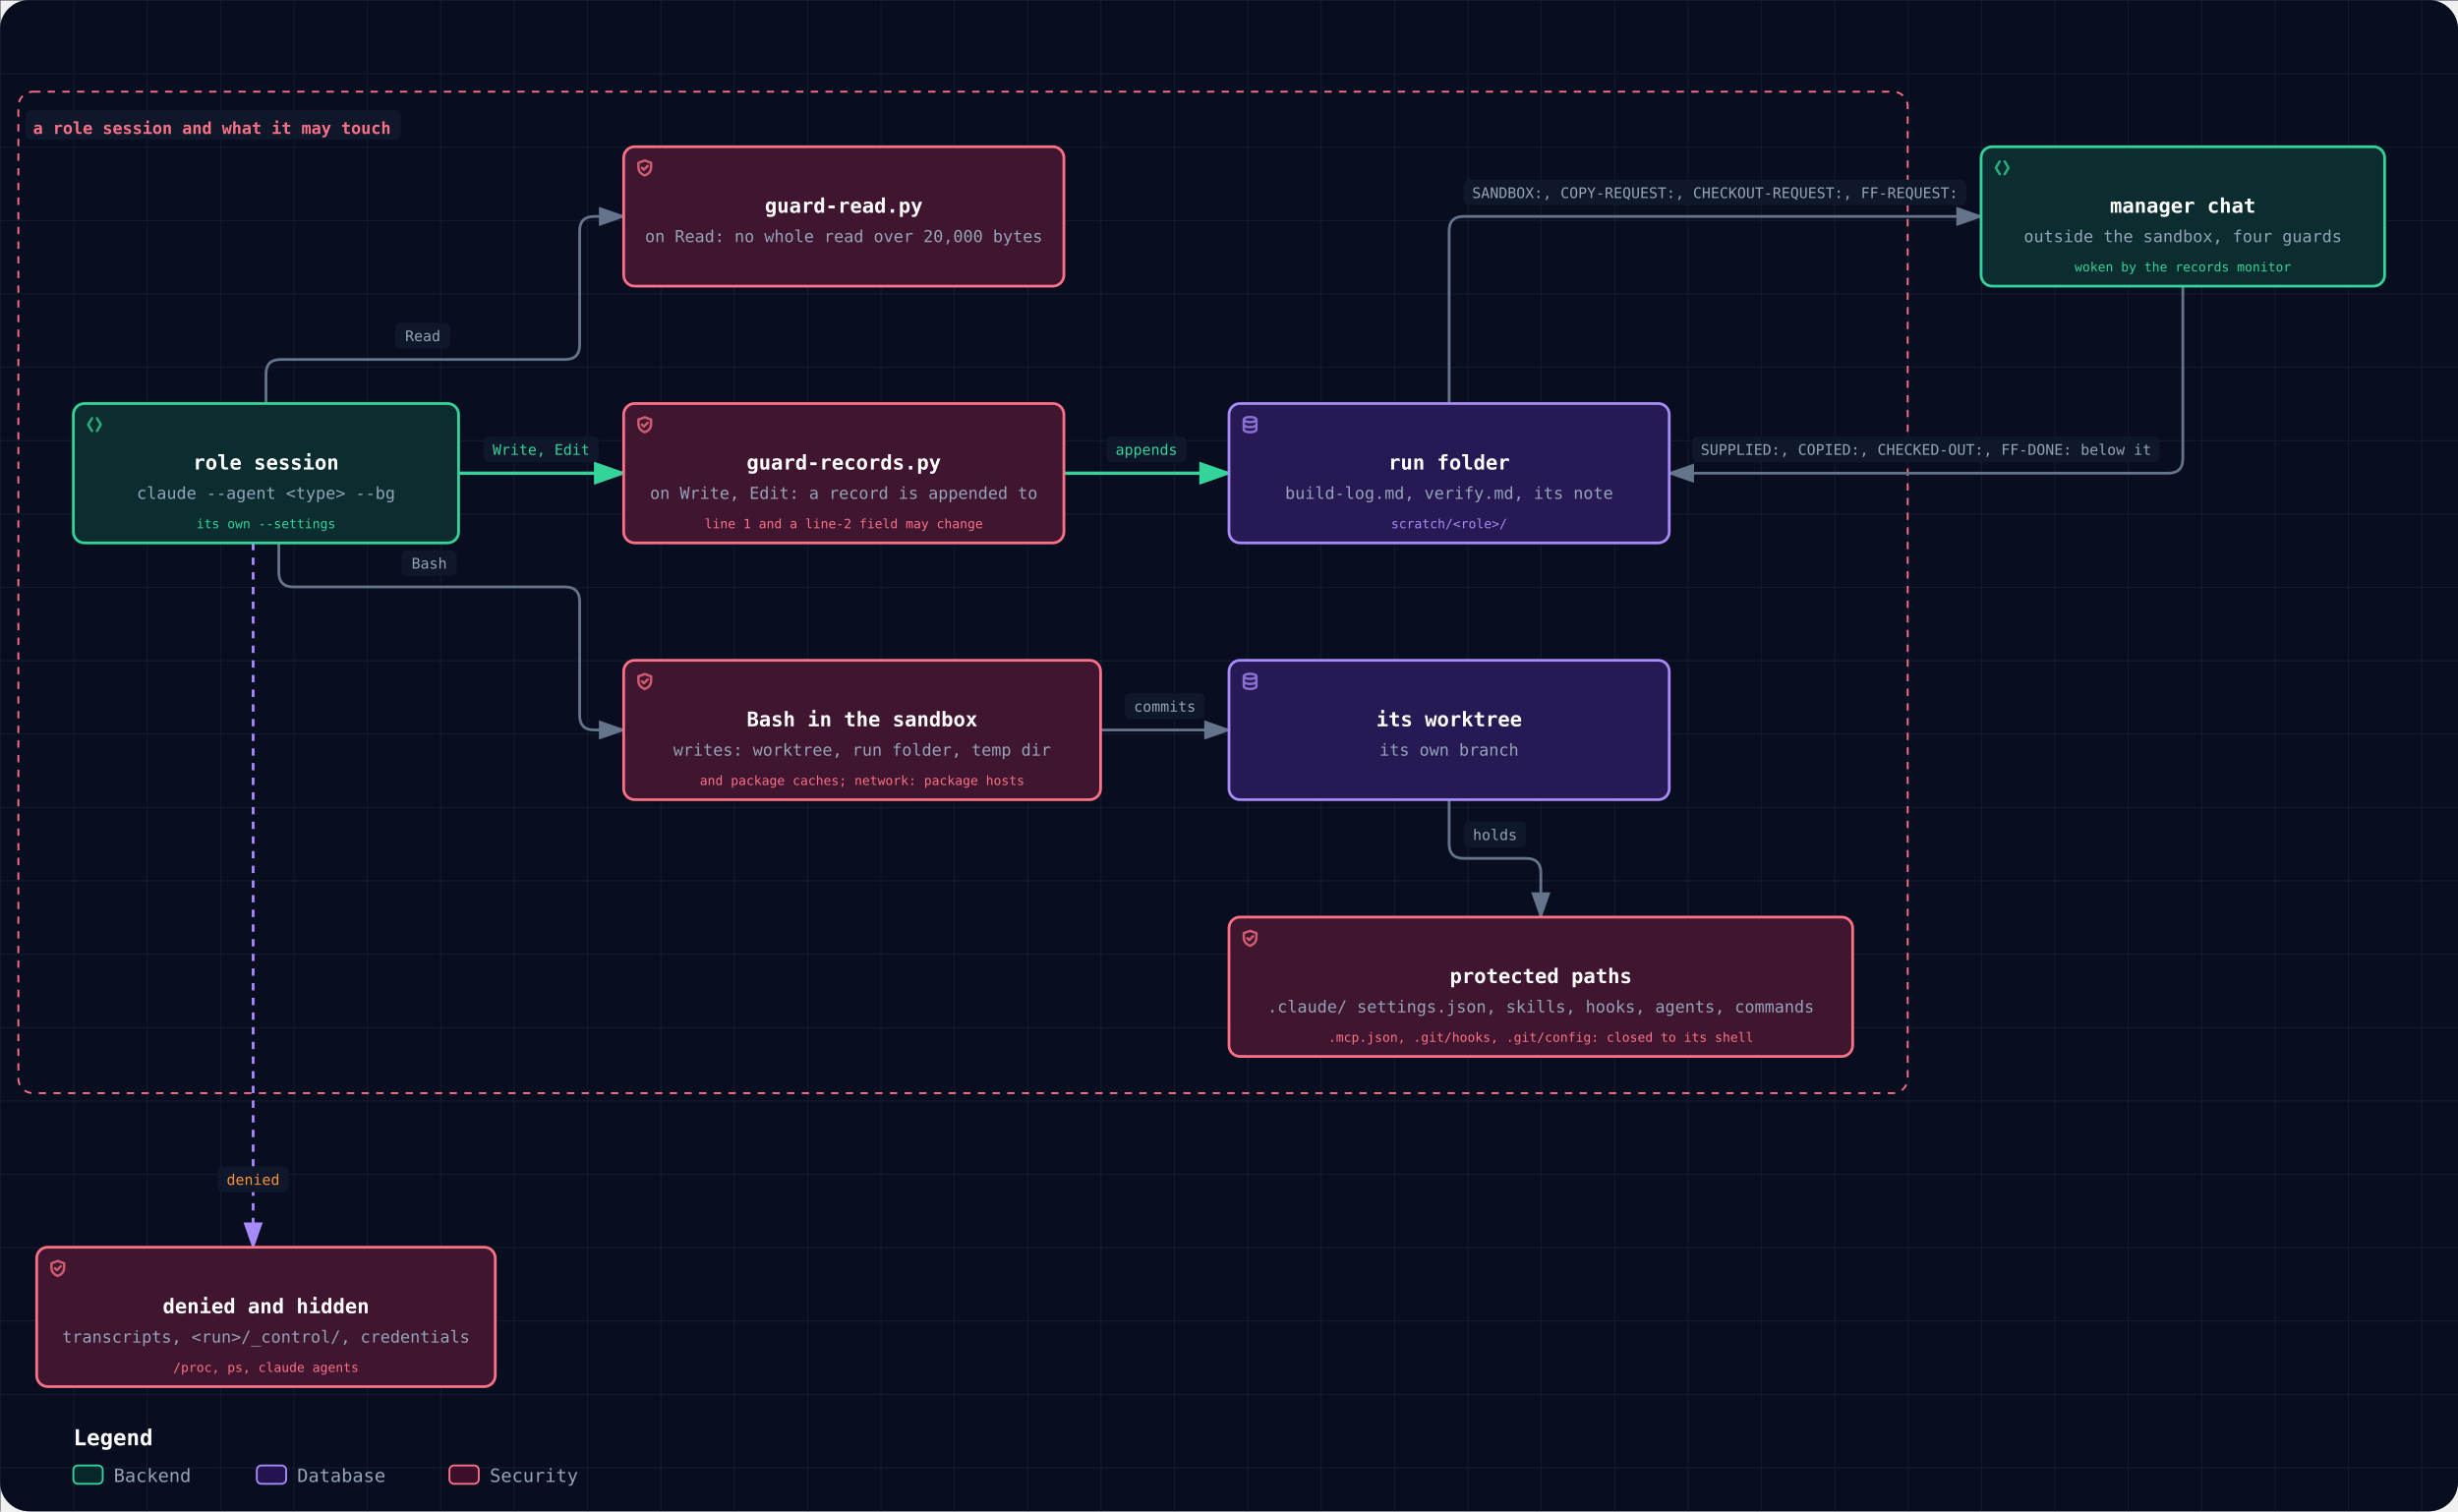
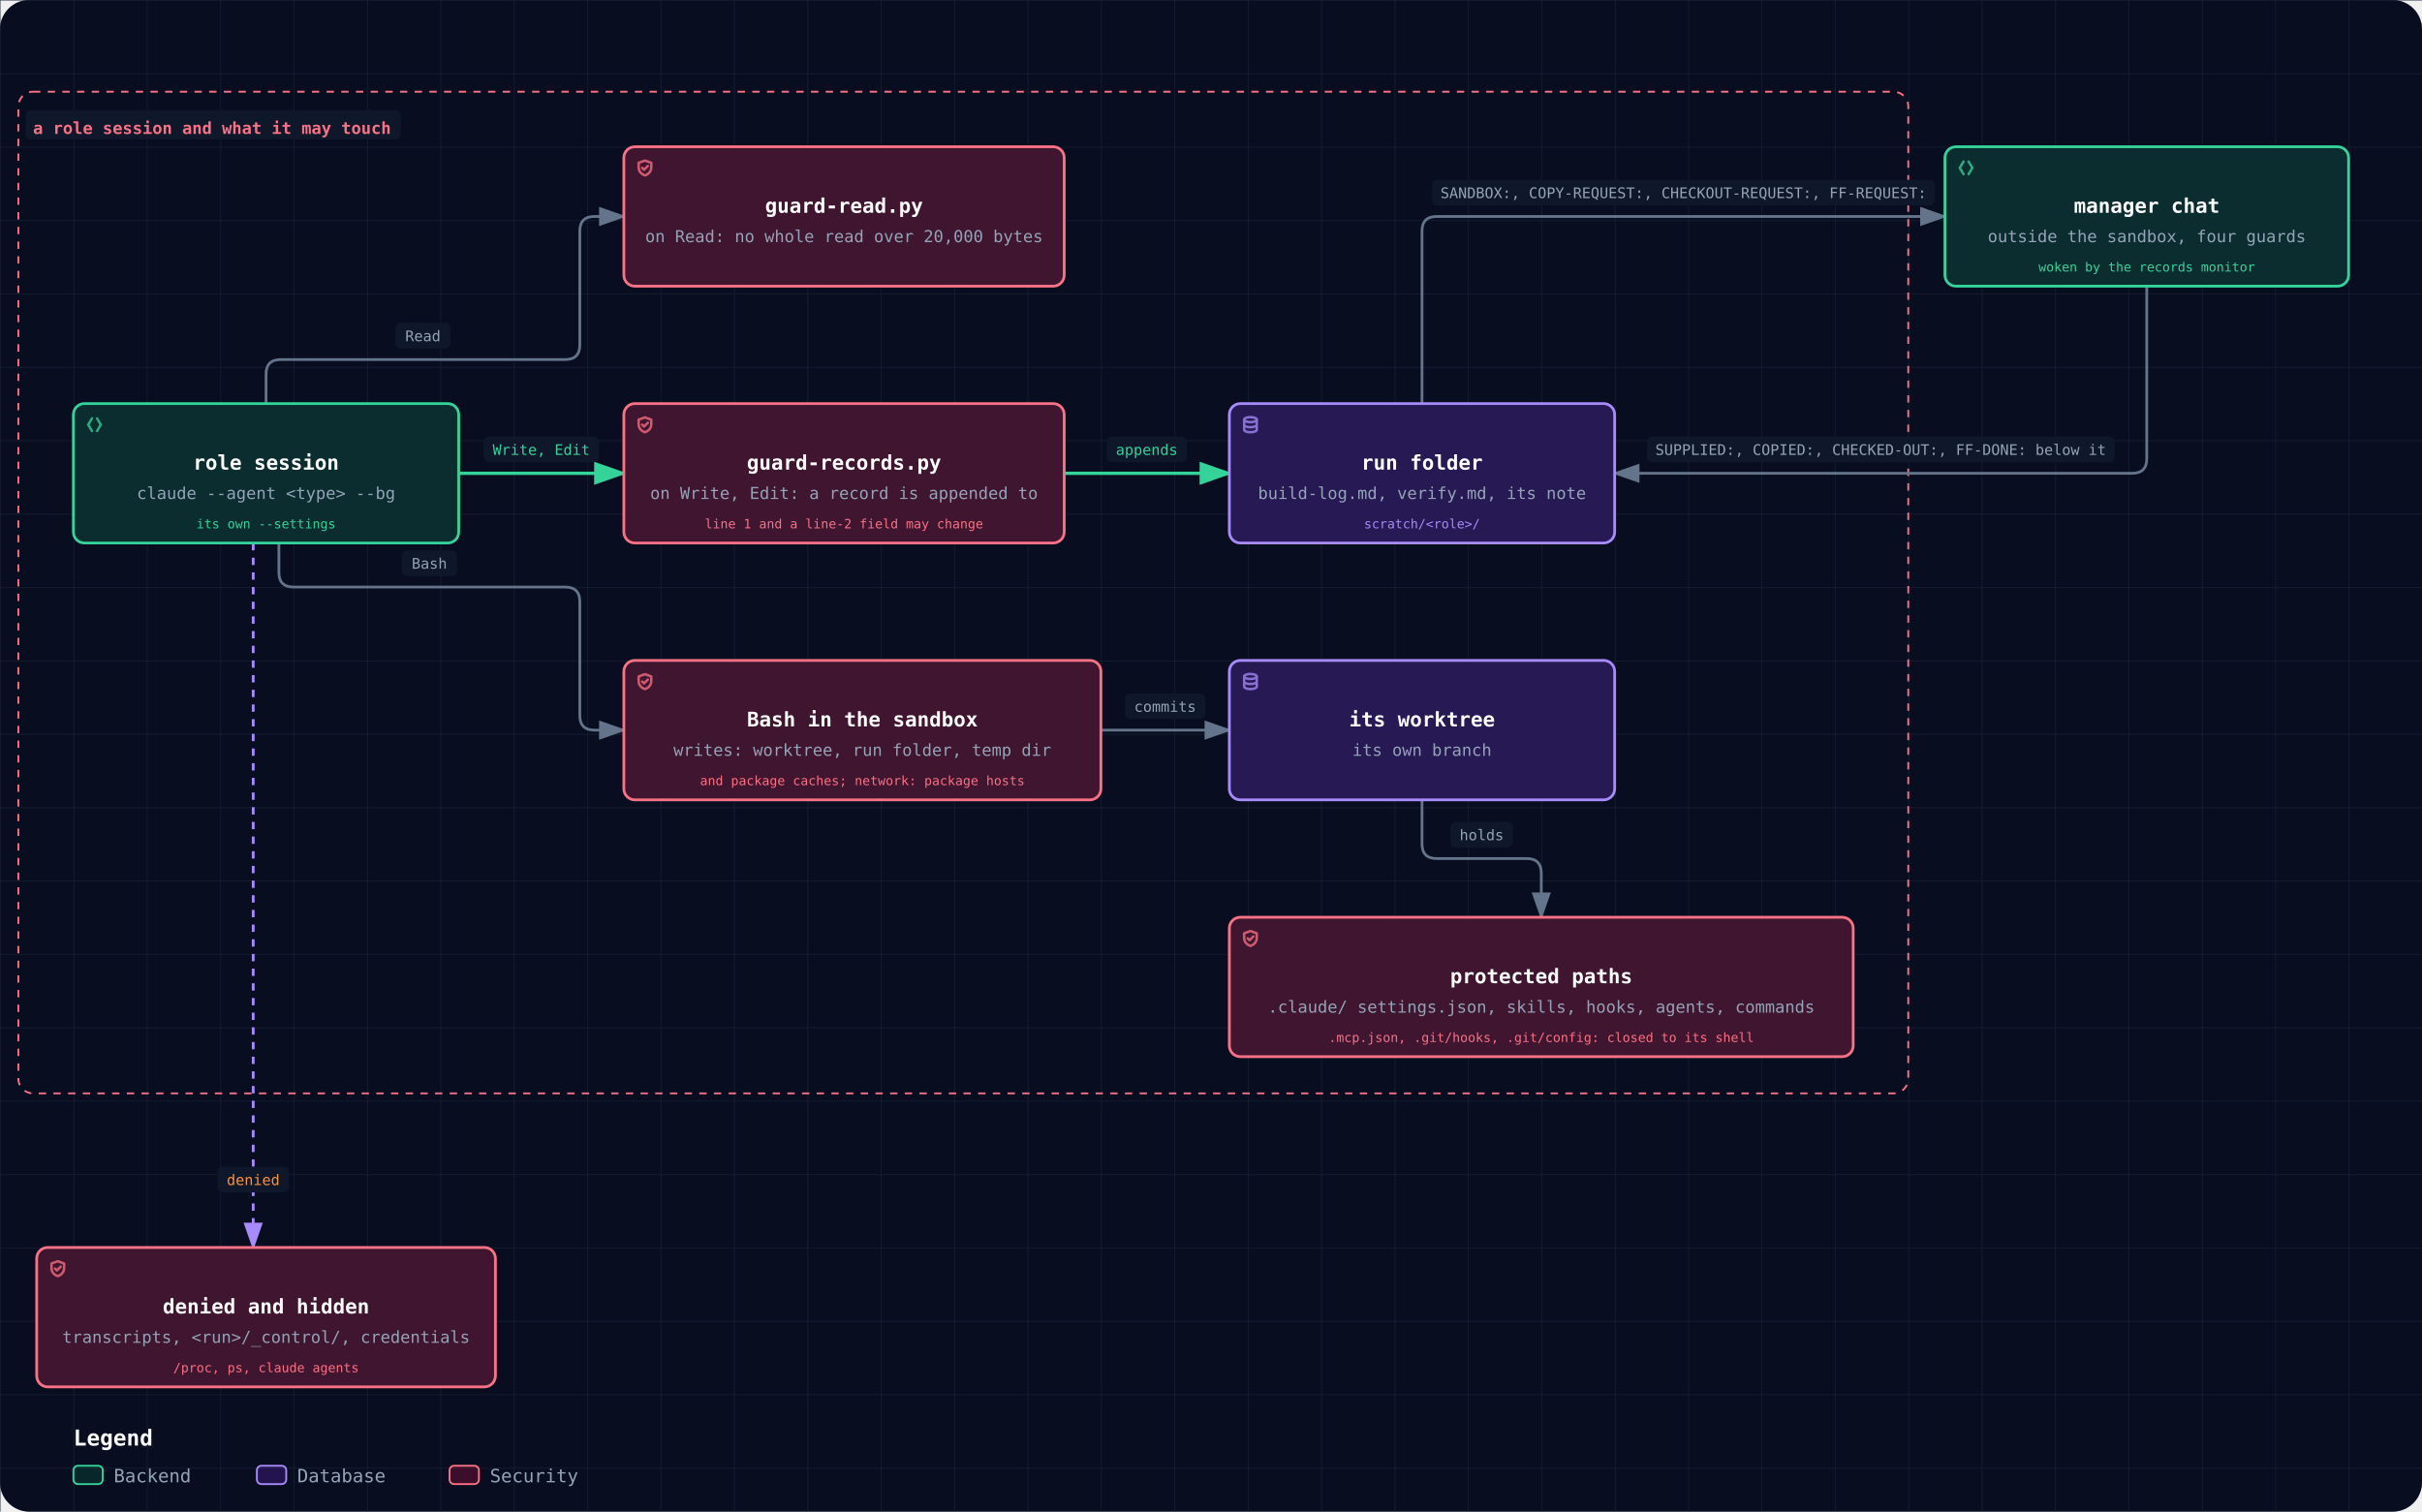
- <svg xmlns="http://www.w3.org/2000/svg" width="1340" height="824" viewBox="0 0 1340 824" role="img" lang="en" aria-labelledby="archify-diagram-title archify-diagram-description">
+ <svg xmlns="http://www.w3.org/2000/svg" width="1320" height="824" viewBox="0 0 1320 824" role="img" lang="en" aria-labelledby="archify-diagram-title archify-diagram-description">
  <style>
svg{font-family:'JetBrains Mono', ui-monospace, SFMono-Regular, Menlo, Consolas, 'DejaVu Sans Mono', 'Liberation Mono', 'Noto Sans Mono CJK SC', 'PingFang SC', 'Hiragino Sans GB', 'Microsoft YaHei', monospace}
.c-grid{stroke:#1e293b;fill:none}
.c-mask{fill:#0f172a;stroke:none}
.c-backend{fill:rgba(6, 78, 59, 0.4);stroke:#34d399}
.c-database{fill:rgba(76, 29, 149, 0.4);stroke:#a78bfa}
.c-security{fill:rgba(136, 19, 55, 0.4);stroke:#fb7185}
.t-primary{fill:#ffffff}
.t-muted{fill:#94a3b8}
.t-backend{fill:#34d399}
.t-database{fill:#a78bfa}
.t-security{fill:#fb7185}
.t-messagebus{fill:#fb923c}
svg .semantic-sigil{fill:none;stroke:currentColor;stroke-width:1.35;stroke-linecap:round;stroke-linejoin:round;opacity:0.76}
svg .semantic-sigil &gt; *{vector-effect:non-scaling-stroke}
svg .semantic-sigil .sigil-fill{fill:currentColor;stroke:none}
svg .s-backend{color:#34d399}
svg .s-database{color:#a78bfa}
svg .s-security{color:#fb7185}
.a-default{stroke:#64748b;fill:none}
.a-emphasis{stroke:#34d399;fill:none}
.a-dashed{stroke:#a78bfa;fill:none;stroke-dasharray:4,4}
.m-default{fill:#64748b}
.m-emphasis{fill:#34d399}
.m-security{fill:#fb7185}
.m-dashed{fill:#a78bfa}
.c-security-group{fill:transparent;stroke:#fb7185;stroke-dasharray:4,4}
</style>
-   <rect x="0" y="0" width="1340" height="824" rx="16" fill="#020617" />
-   <rect x="0" y="0" width="1340" height="824" rx="16" fill="rgba(15, 23, 42, 0.5)" />
+   <rect x="0" y="0" width="1320" height="824" rx="16" fill="#020617" />
+   <rect x="0" y="0" width="1320" height="824" rx="16" fill="rgba(15, 23, 42, 0.5)" />
  <defs>
    <marker id="arrowhead" markerWidth="10" markerHeight="7" refX="9" refY="3.5" orient="auto">
      <polygon points="0 0, 10 3.5, 0 7" class="m-default" />
    </marker>
    <marker id="arrowhead-emphasis" markerWidth="10" markerHeight="7" refX="9" refY="3.5" orient="auto">
      <polygon points="0 0, 10 3.5, 0 7" class="m-emphasis" />
    </marker>
    <marker id="arrowhead-security" markerWidth="10" markerHeight="7" refX="9" refY="3.5" orient="auto">
      <polygon points="0 0, 10 3.5, 0 7" class="m-security" />
    </marker>
    <marker id="arrowhead-dashed" markerWidth="10" markerHeight="7" refX="9" refY="3.5" orient="auto">
      <polygon points="0 0, 10 3.5, 0 7" class="m-dashed" />
    </marker>
    <pattern id="grid" width="40" height="40" patternUnits="userSpaceOnUse">
      <path d="M 40 0 L 0 0 0 40" class="c-grid" stroke-width="0.5" />
    </pattern>
  </defs>
  <rect width="100%" height="100%" fill="url(#grid)" />
  <rect x="10" y="50" width="1030" height="546" rx="8" class="c-security-group" stroke-width="1" />
  <path d="M 250 258 L 340 258" class="a-emphasis" stroke-width="1.8" marker-end="url(#arrowhead-emphasis)" />
  <path d="M 580 258 L 670 258" class="a-emphasis" stroke-width="1.8" marker-end="url(#arrowhead-emphasis)" />
  <path d="M 145 220 L 145 204 Q 145 196 153 196 L 308 196 Q 316 196 316 188 L 316 126 Q 316 118 324 118 L 340 118" class="a-default" stroke-width="1.5" marker-end="url(#arrowhead)" />
  <path d="M 152 296 L 152 312 Q 152 320 160 320 L 308 320 Q 316 320 316 328 L 316 390 Q 316 398 324 398 L 340 398" class="a-default" stroke-width="1.5" marker-end="url(#arrowhead)" />
  <path d="M 600 398 L 670 398" class="a-default" stroke-width="1.5" marker-end="url(#arrowhead)" />
-   <path d="M 790 436 L 790 460 Q 790 468 798 468 L 832 468 Q 840 468 840 476 L 840 500" class="a-default" stroke-width="1.5" marker-end="url(#arrowhead)" />
+   <path d="M 775 436 L 775 460 Q 775 468 783 468 L 832 468 Q 840 468 840 476 L 840 500" class="a-default" stroke-width="1.5" marker-end="url(#arrowhead)" />
  <path d="M 138 296 L 138 680" class="a-dashed" stroke-width="1.5" marker-end="url(#arrowhead-dashed)" />
-   <path d="M 790 220 L 790 126 Q 790 118 798 118 L 1080 118" class="a-default" stroke-width="1.5" marker-end="url(#arrowhead)" />
-   <path d="M 1190 156 L 1190 250 Q 1190 258 1182 258 L 910 258" class="a-default" stroke-width="1.5" marker-end="url(#arrowhead)" />
+   <path d="M 775 220 L 775 126 Q 775 118 783 118 L 1060 118" class="a-default" stroke-width="1.5" marker-end="url(#arrowhead)" />
+   <path d="M 1170 156 L 1170 250 Q 1170 258 1162 258 L 880 258" class="a-default" stroke-width="1.5" marker-end="url(#arrowhead)" />
  <g id="node-role" tabindex="0" role="button" aria-label="Focus role session, claude --agent &lt;type&gt; --bg, a role session and what it may touch" aria-pressed="false">
    <rect x="40" y="220" width="210" height="76" rx="6" class="c-mask" />
    <rect x="40" y="220" width="210" height="76" rx="6" class="c-backend" stroke-width="1.5" />
    <g aria-hidden="true" class="semantic-sigil s-backend" transform="translate(46 226) scale(0.6875)">
      <path d="M6 3 3 8l3 5M10 3l3 5-3 5" />
    </g>
    <text x="145" y="256" class="t-primary" font-size="11" font-weight="600" text-anchor="middle">role session</text>
    <text x="145" y="272" class="t-muted" font-size="9" text-anchor="middle">claude --agent &lt;type&gt; --bg</text>
    <text x="145" y="288" class="t-backend" font-size="7" text-anchor="middle">its own --settings</text>
  </g>
  <g id="node-guardRead" tabindex="0" role="button" aria-label="Focus guard-read.py, on Read: no whole read over 20,000 bytes, a role session and what it may touch" aria-pressed="false">
    <rect x="340" y="80" width="240" height="76" rx="6" class="c-mask" />
    <rect x="340" y="80" width="240" height="76" rx="6" class="c-security" stroke-width="1.5" />
    <g aria-hidden="true" class="semantic-sigil s-security" transform="translate(346 86) scale(0.6875)">
      <path d="M8 2.2 13 4v3.5c0 3.1-1.8 5.4-5 6.5-3.2-1.1-5-3.4-5-6.5V4Z" />
      <path d="m5.8 8 1.5 1.5 3-3" />
    </g>
    <text x="460" y="116" class="t-primary" font-size="11" font-weight="600" text-anchor="middle">guard-read.py</text>
    <text x="460" y="132" class="t-muted" font-size="9" text-anchor="middle">on Read: no whole read over 20,000 bytes</text>
  </g>
  <g id="node-guardRecords" tabindex="0" role="button" aria-label="Focus guard-records.py, on Write, Edit: a record is appended to, a role session and what it may touch" aria-pressed="false">
    <rect x="340" y="220" width="240" height="76" rx="6" class="c-mask" />
    <rect x="340" y="220" width="240" height="76" rx="6" class="c-security" stroke-width="1.5" />
    <g aria-hidden="true" class="semantic-sigil s-security" transform="translate(346 226) scale(0.6875)">
      <path d="M8 2.2 13 4v3.5c0 3.1-1.8 5.4-5 6.5-3.2-1.1-5-3.4-5-6.5V4Z" />
      <path d="m5.8 8 1.5 1.5 3-3" />
    </g>
    <text x="460" y="256" class="t-primary" font-size="11" font-weight="600" text-anchor="middle">guard-records.py</text>
    <text x="460" y="272" class="t-muted" font-size="9" text-anchor="middle">on Write, Edit: a record is appended to</text>
    <text x="460" y="288" class="t-security" font-size="7" text-anchor="middle">line 1 and a line-2 field may change</text>
  </g>
  <g id="node-bash" tabindex="0" role="button" aria-label="Focus Bash in the sandbox, writes: worktree, run folder, temp dir, a role session and what it may touch" aria-pressed="false">
    <rect x="340" y="360" width="260" height="76" rx="6" class="c-mask" />
    <rect x="340" y="360" width="260" height="76" rx="6" class="c-security" stroke-width="1.5" />
    <g aria-hidden="true" class="semantic-sigil s-security" transform="translate(346 366) scale(0.6875)">
      <path d="M8 2.2 13 4v3.5c0 3.1-1.8 5.4-5 6.5-3.2-1.1-5-3.4-5-6.5V4Z" />
      <path d="m5.8 8 1.5 1.5 3-3" />
    </g>
    <text x="470" y="396" class="t-primary" font-size="11" font-weight="600" text-anchor="middle">Bash in the sandbox</text>
    <text x="470" y="412" class="t-muted" font-size="9" text-anchor="middle">writes: worktree, run folder, temp dir</text>
    <text x="470" y="428" class="t-security" font-size="7" text-anchor="middle">and package caches; network: package hosts</text>
  </g>
  <g id="node-records" tabindex="0" role="button" aria-label="Focus run folder, build-log.md, verify.md, its note, a role session and what it may touch" aria-pressed="false">
-     <rect x="670" y="220" width="240" height="76" rx="6" class="c-mask" />
-     <rect x="670" y="220" width="240" height="76" rx="6" class="c-database" stroke-width="1.5" />
+     <rect x="670" y="220" width="210" height="76" rx="6" class="c-mask" />
+     <rect x="670" y="220" width="210" height="76" rx="6" class="c-database" stroke-width="1.5" />
    <g aria-hidden="true" class="semantic-sigil s-database" transform="translate(676 226) scale(0.6875)">
      <ellipse cx="8" cy="4" rx="5" ry="2" />
      <path d="M3 4v8c0 1.1 2.2 2 5 2s5-.9 5-2V4M3 8c0 1.1 2.2 2 5 2s5-.9 5-2" />
    </g>
-     <text x="790" y="256" class="t-primary" font-size="11" font-weight="600" text-anchor="middle">run folder</text>
-     <text x="790" y="272" class="t-muted" font-size="9" text-anchor="middle">build-log.md, verify.md, its note</text>
-     <text x="790" y="288" class="t-database" font-size="7" text-anchor="middle">scratch/&lt;role&gt;/</text>
+     <text x="775" y="256" class="t-primary" font-size="11" font-weight="600" text-anchor="middle">run folder</text>
+     <text x="775" y="272" class="t-muted" font-size="9" text-anchor="middle">build-log.md, verify.md, its note</text>
+     <text x="775" y="288" class="t-database" font-size="7" text-anchor="middle">scratch/&lt;role&gt;/</text>
  </g>
  <g id="node-worktree" tabindex="0" role="button" aria-label="Focus its worktree, its own branch, a role session and what it may touch" aria-pressed="false">
-     <rect x="670" y="360" width="240" height="76" rx="6" class="c-mask" />
-     <rect x="670" y="360" width="240" height="76" rx="6" class="c-database" stroke-width="1.5" />
+     <rect x="670" y="360" width="210" height="76" rx="6" class="c-mask" />
+     <rect x="670" y="360" width="210" height="76" rx="6" class="c-database" stroke-width="1.5" />
    <g aria-hidden="true" class="semantic-sigil s-database" transform="translate(676 366) scale(0.6875)">
      <ellipse cx="8" cy="4" rx="5" ry="2" />
      <path d="M3 4v8c0 1.1 2.2 2 5 2s5-.9 5-2V4M3 8c0 1.1 2.2 2 5 2s5-.9 5-2" />
    </g>
-     <text x="790" y="396" class="t-primary" font-size="11" font-weight="600" text-anchor="middle">its worktree</text>
-     <text x="790" y="412" class="t-muted" font-size="9" text-anchor="middle">its own branch</text>
+     <text x="775" y="396" class="t-primary" font-size="11" font-weight="600" text-anchor="middle">its worktree</text>
+     <text x="775" y="412" class="t-muted" font-size="9" text-anchor="middle">its own branch</text>
  </g>
  <g id="node-protected" tabindex="0" role="button" aria-label="Focus protected paths, .claude/ settings.json, skills, hooks, agents, commands, a role session and what it may touch" aria-pressed="false">
    <rect x="670" y="500" width="340" height="76" rx="6" class="c-mask" />
    <rect x="670" y="500" width="340" height="76" rx="6" class="c-security" stroke-width="1.5" />
    <g aria-hidden="true" class="semantic-sigil s-security" transform="translate(676 506) scale(0.6875)">
      <path d="M8 2.2 13 4v3.5c0 3.1-1.8 5.4-5 6.5-3.2-1.1-5-3.4-5-6.5V4Z" />
      <path d="m5.8 8 1.5 1.5 3-3" />
    </g>
    <text x="840" y="536" class="t-primary" font-size="11" font-weight="600" text-anchor="middle">protected paths</text>
    <text x="840" y="552" class="t-muted" font-size="9" text-anchor="middle">.claude/ settings.json, skills, hooks, agents, commands</text>
    <text x="840" y="568" class="t-security" font-size="7" text-anchor="middle">.mcp.json, .git/hooks, .git/config: closed to its shell</text>
  </g>
  <g id="node-manager" tabindex="0" role="button" aria-label="Focus manager chat, outside the sandbox, four guards, Architecture component" aria-pressed="false">
-     <rect x="1080" y="80" width="220" height="76" rx="6" class="c-mask" />
-     <rect x="1080" y="80" width="220" height="76" rx="6" class="c-backend" stroke-width="1.5" />
-     <g aria-hidden="true" class="semantic-sigil s-backend" transform="translate(1086 86) scale(0.6875)">
+     <rect x="1060" y="80" width="220" height="76" rx="6" class="c-mask" />
+     <rect x="1060" y="80" width="220" height="76" rx="6" class="c-backend" stroke-width="1.5" />
+     <g aria-hidden="true" class="semantic-sigil s-backend" transform="translate(1066 86) scale(0.6875)">
      <path d="M6 3 3 8l3 5M10 3l3 5-3 5" />
    </g>
-     <text x="1190" y="116" class="t-primary" font-size="11" font-weight="600" text-anchor="middle">manager chat</text>
-     <text x="1190" y="132" class="t-muted" font-size="9" text-anchor="middle">outside the sandbox, four guards</text>
-     <text x="1190" y="148" class="t-backend" font-size="7" text-anchor="middle">woken by the records monitor</text>
+     <text x="1170" y="116" class="t-primary" font-size="11" font-weight="600" text-anchor="middle">manager chat</text>
+     <text x="1170" y="132" class="t-muted" font-size="9" text-anchor="middle">outside the sandbox, four guards</text>
+     <text x="1170" y="148" class="t-backend" font-size="7" text-anchor="middle">woken by the records monitor</text>
  </g>
  <g id="node-denied" tabindex="0" role="button" aria-label="Focus denied and hidden, transcripts, &lt;run&gt;/_control/, credentials, Architecture component" aria-pressed="false">
    <rect x="20" y="680" width="250" height="76" rx="6" class="c-mask" />
    <rect x="20" y="680" width="250" height="76" rx="6" class="c-security" stroke-width="1.5" />
    <g aria-hidden="true" class="semantic-sigil s-security" transform="translate(26 686) scale(0.6875)">
      <path d="M8 2.2 13 4v3.5c0 3.1-1.8 5.4-5 6.5-3.2-1.1-5-3.4-5-6.5V4Z" />
      <path d="m5.8 8 1.5 1.5 3-3" />
    </g>
    <text x="145" y="716" class="t-primary" font-size="11" font-weight="600" text-anchor="middle">denied and hidden</text>
    <text x="145" y="732" class="t-muted" font-size="9" text-anchor="middle">transcripts, &lt;run&gt;/_control/, credentials</text>
    <text x="145" y="748" class="t-security" font-size="7" text-anchor="middle">/proc, ps, claude agents</text>
  </g>
  <g>
    <rect x="263.6" y="238" width="62.8" height="14" rx="3" class="c-mask" />
    <text x="295" y="248" class="t-backend" font-size="8" text-anchor="middle">Write, Edit</text>
  </g>
  <g>
    <rect x="603.2" y="238" width="43.6" height="14" rx="3" class="c-mask" />
    <text x="625" y="248" class="t-backend" font-size="8" text-anchor="middle">appends</text>
  </g>
  <g>
    <rect x="215.5" y="176" width="30" height="14" rx="3" class="c-mask" />
    <text x="230.5" y="186" class="t-muted" font-size="8" text-anchor="middle">Read</text>
  </g>
  <g>
    <rect x="219" y="300" width="30" height="14" rx="3" class="c-mask" />
    <text x="234" y="310" class="t-muted" font-size="8" text-anchor="middle">Bash</text>
  </g>
  <g>
    <rect x="613.2" y="378" width="43.6" height="14" rx="3" class="c-mask" />
    <text x="635" y="388" class="t-muted" font-size="8" text-anchor="middle">commits</text>
  </g>
  <g>
-     <rect x="798" y="448" width="34" height="14" rx="3" class="c-mask" />
-     <text x="815" y="458" class="t-muted" font-size="8" text-anchor="middle">holds</text>
+     <rect x="790.5" y="448" width="34" height="14" rx="3" class="c-mask" />
+     <text x="807.5" y="458" class="t-muted" font-size="8" text-anchor="middle">holds</text>
  </g>
  <g>
    <rect x="118.6" y="636" width="38.8" height="14" rx="3" class="c-mask" />
    <text x="138" y="646" class="t-messagebus" font-size="8" text-anchor="middle">denied</text>
  </g>
  <g>
-     <rect x="798" y="98" width="274" height="14" rx="3" class="c-mask" />
-     <text x="935" y="108" class="t-muted" font-size="8" text-anchor="middle">SANDBOX:, COPY-REQUEST:, CHECKOUT-REQUEST:, FF-REQUEST:</text>
-   </g>
-   <g>
-     <rect x="922.6" y="238" width="254.8" height="14" rx="3" class="c-mask" />
-     <text x="1050" y="248" class="t-muted" font-size="8" text-anchor="middle">SUPPLIED:, COPIED:, CHECKED-OUT:, FF-DONE: below it</text>
+     <rect x="780.5" y="98" width="274" height="14" rx="3" class="c-mask" />
+     <text x="917.5" y="108" class="t-muted" font-size="8" text-anchor="middle">SANDBOX:, COPY-REQUEST:, CHECKOUT-REQUEST:, FF-REQUEST:</text>
+   </g>
+   <g>
+     <rect x="897.6" y="238" width="254.8" height="14" rx="3" class="c-mask" />
+     <text x="1025" y="248" class="t-muted" font-size="8" text-anchor="middle">SUPPLIED:, COPIED:, CHECKED-OUT:, FF-DONE: below it</text>
  </g>
  <g>
    <rect x="14" y="60" width="204.4" height="16" rx="3" class="c-mask" />
    <text x="18" y="73" class="t-security" font-size="9" font-weight="600">a role session and what it may touch</text>
  </g>
  <g>
    <text x="40" y="788" class="t-primary" font-size="12" font-weight="650">Legend</text>
    <g>
      <rect x="40" y="799" width="16" height="10" rx="2.5" class="c-backend" stroke-width="1" />
      <text x="62" y="808" class="t-muted" font-size="10" font-weight="500">Backend</text>
    </g>
    <g>
      <rect x="140" y="799" width="16" height="10" rx="2.5" class="c-database" stroke-width="1" />
      <text x="162" y="808" class="t-muted" font-size="10" font-weight="500">Database</text>
    </g>
    <g>
      <rect x="245" y="799" width="16" height="10" rx="2.5" class="c-security" stroke-width="1" />
      <text x="267" y="808" class="t-muted" font-size="10" font-weight="500">Security</text>
    </g>
  </g>
</svg>
